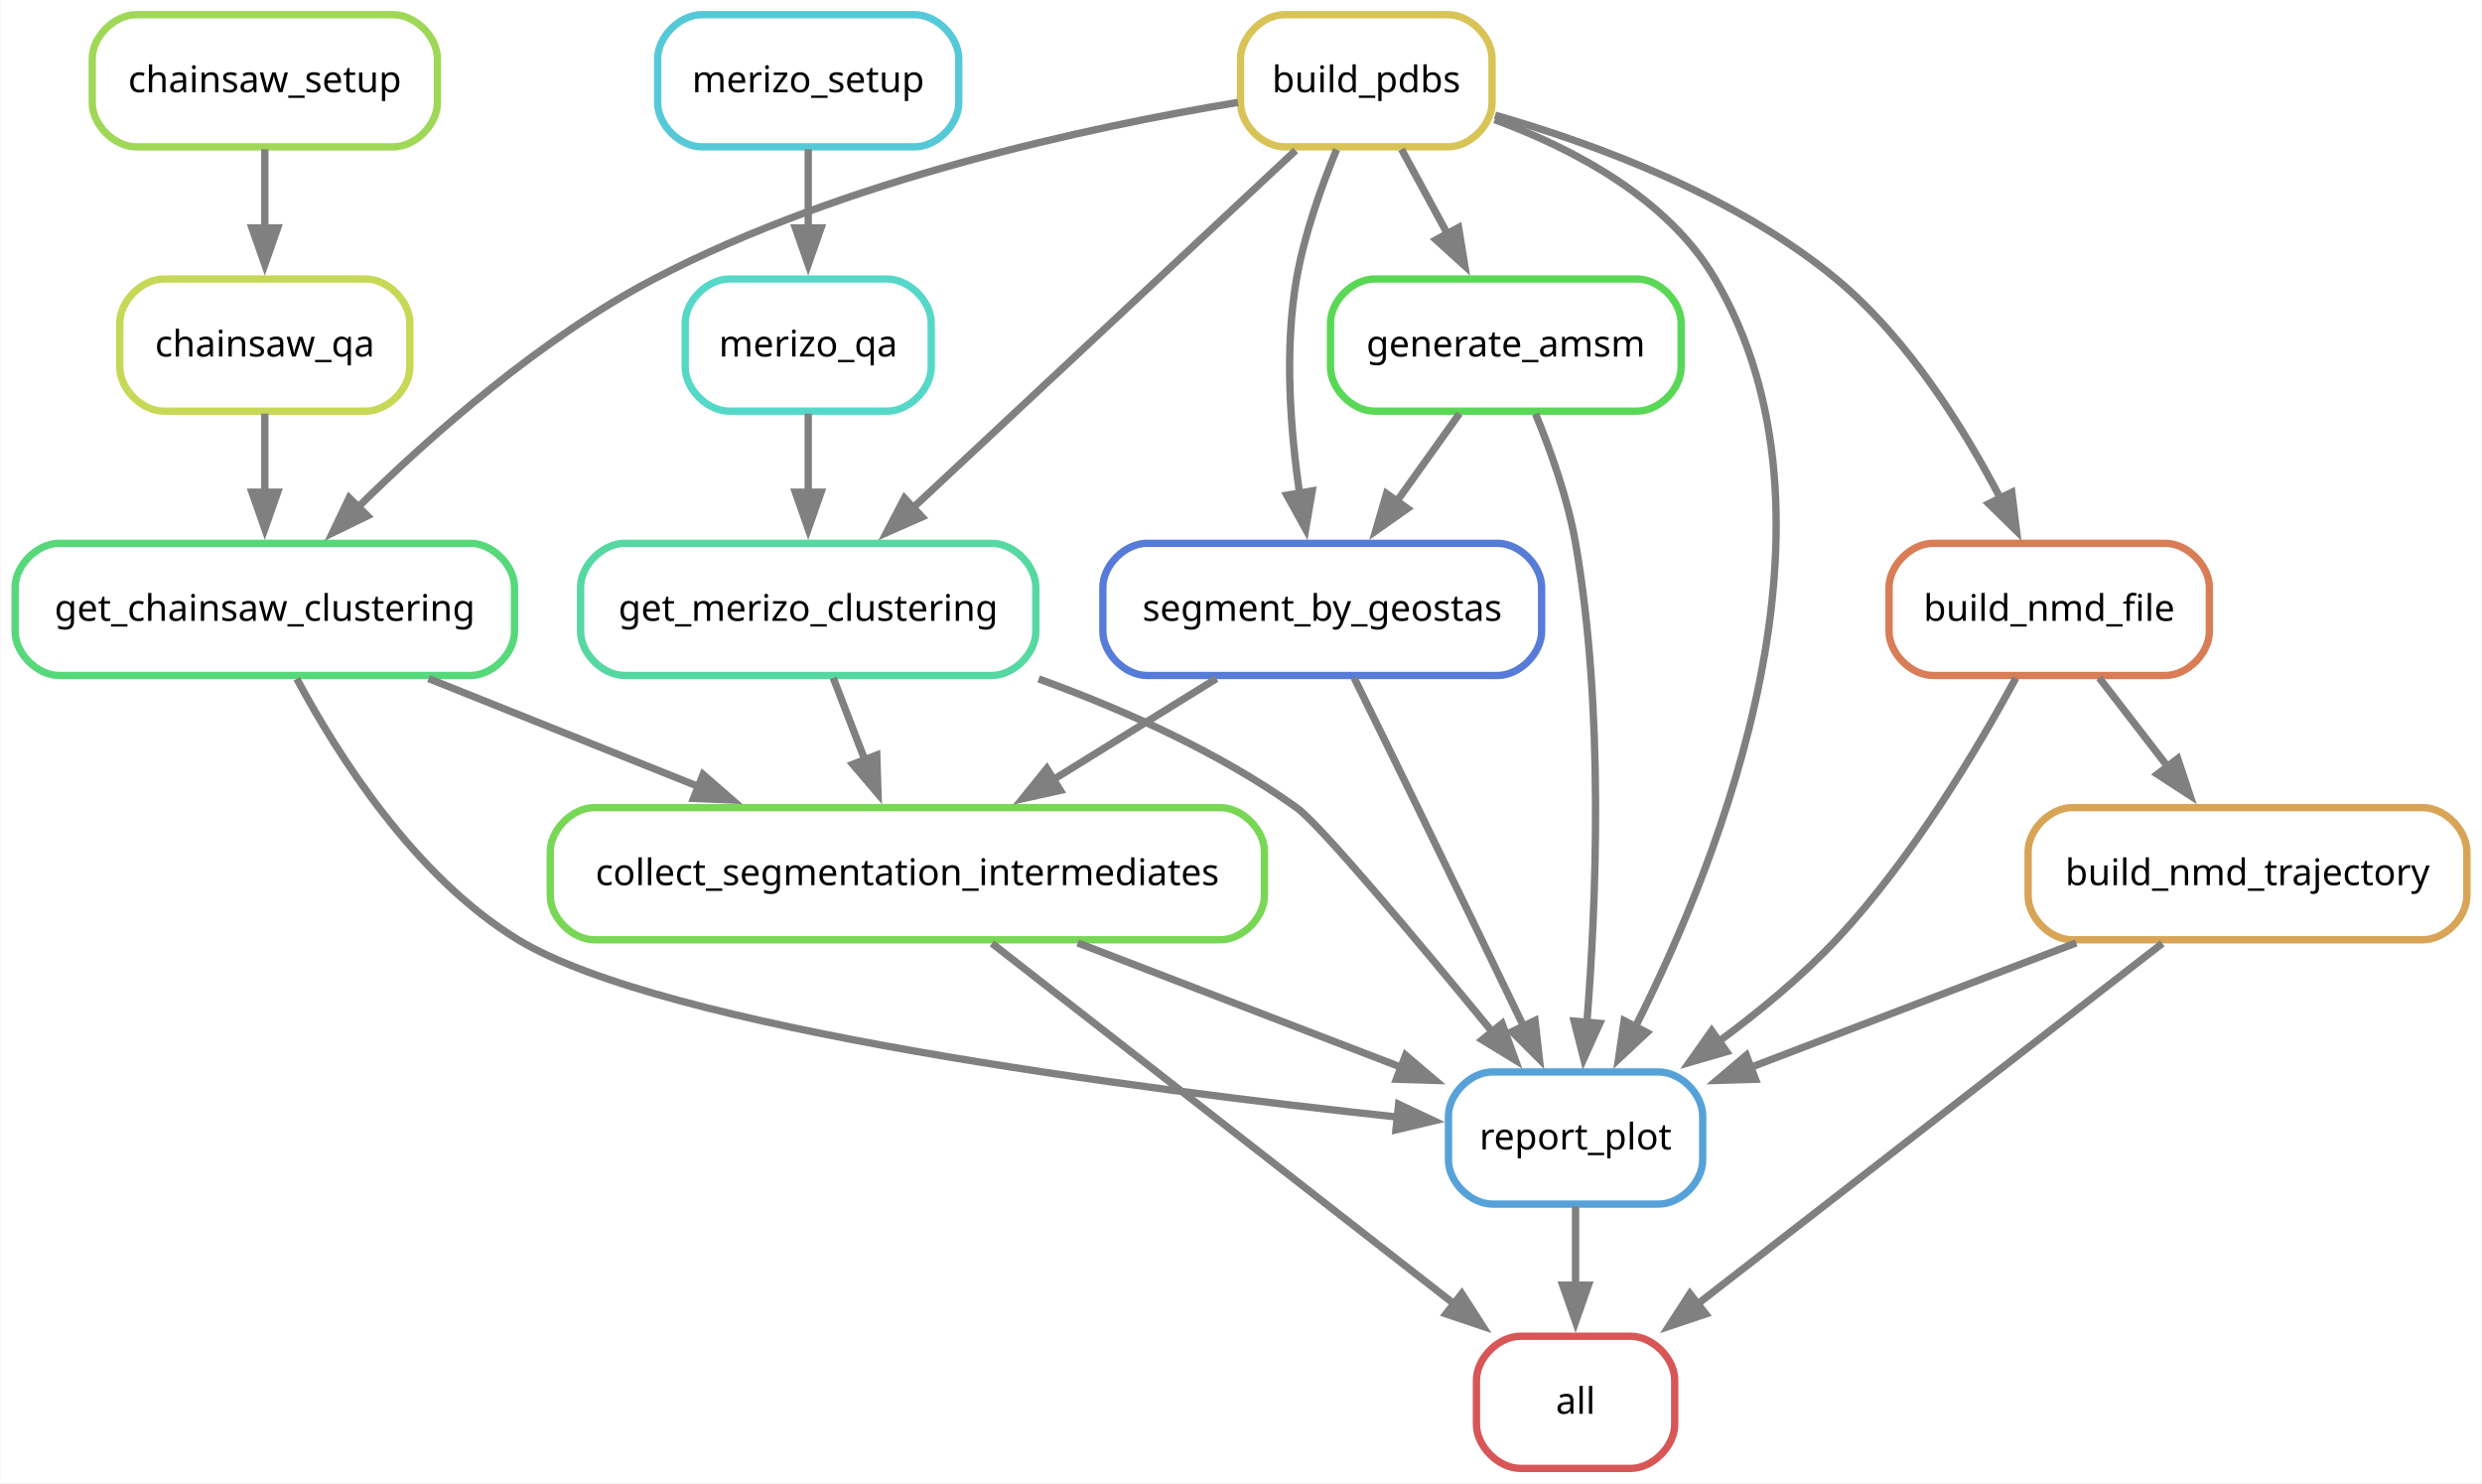
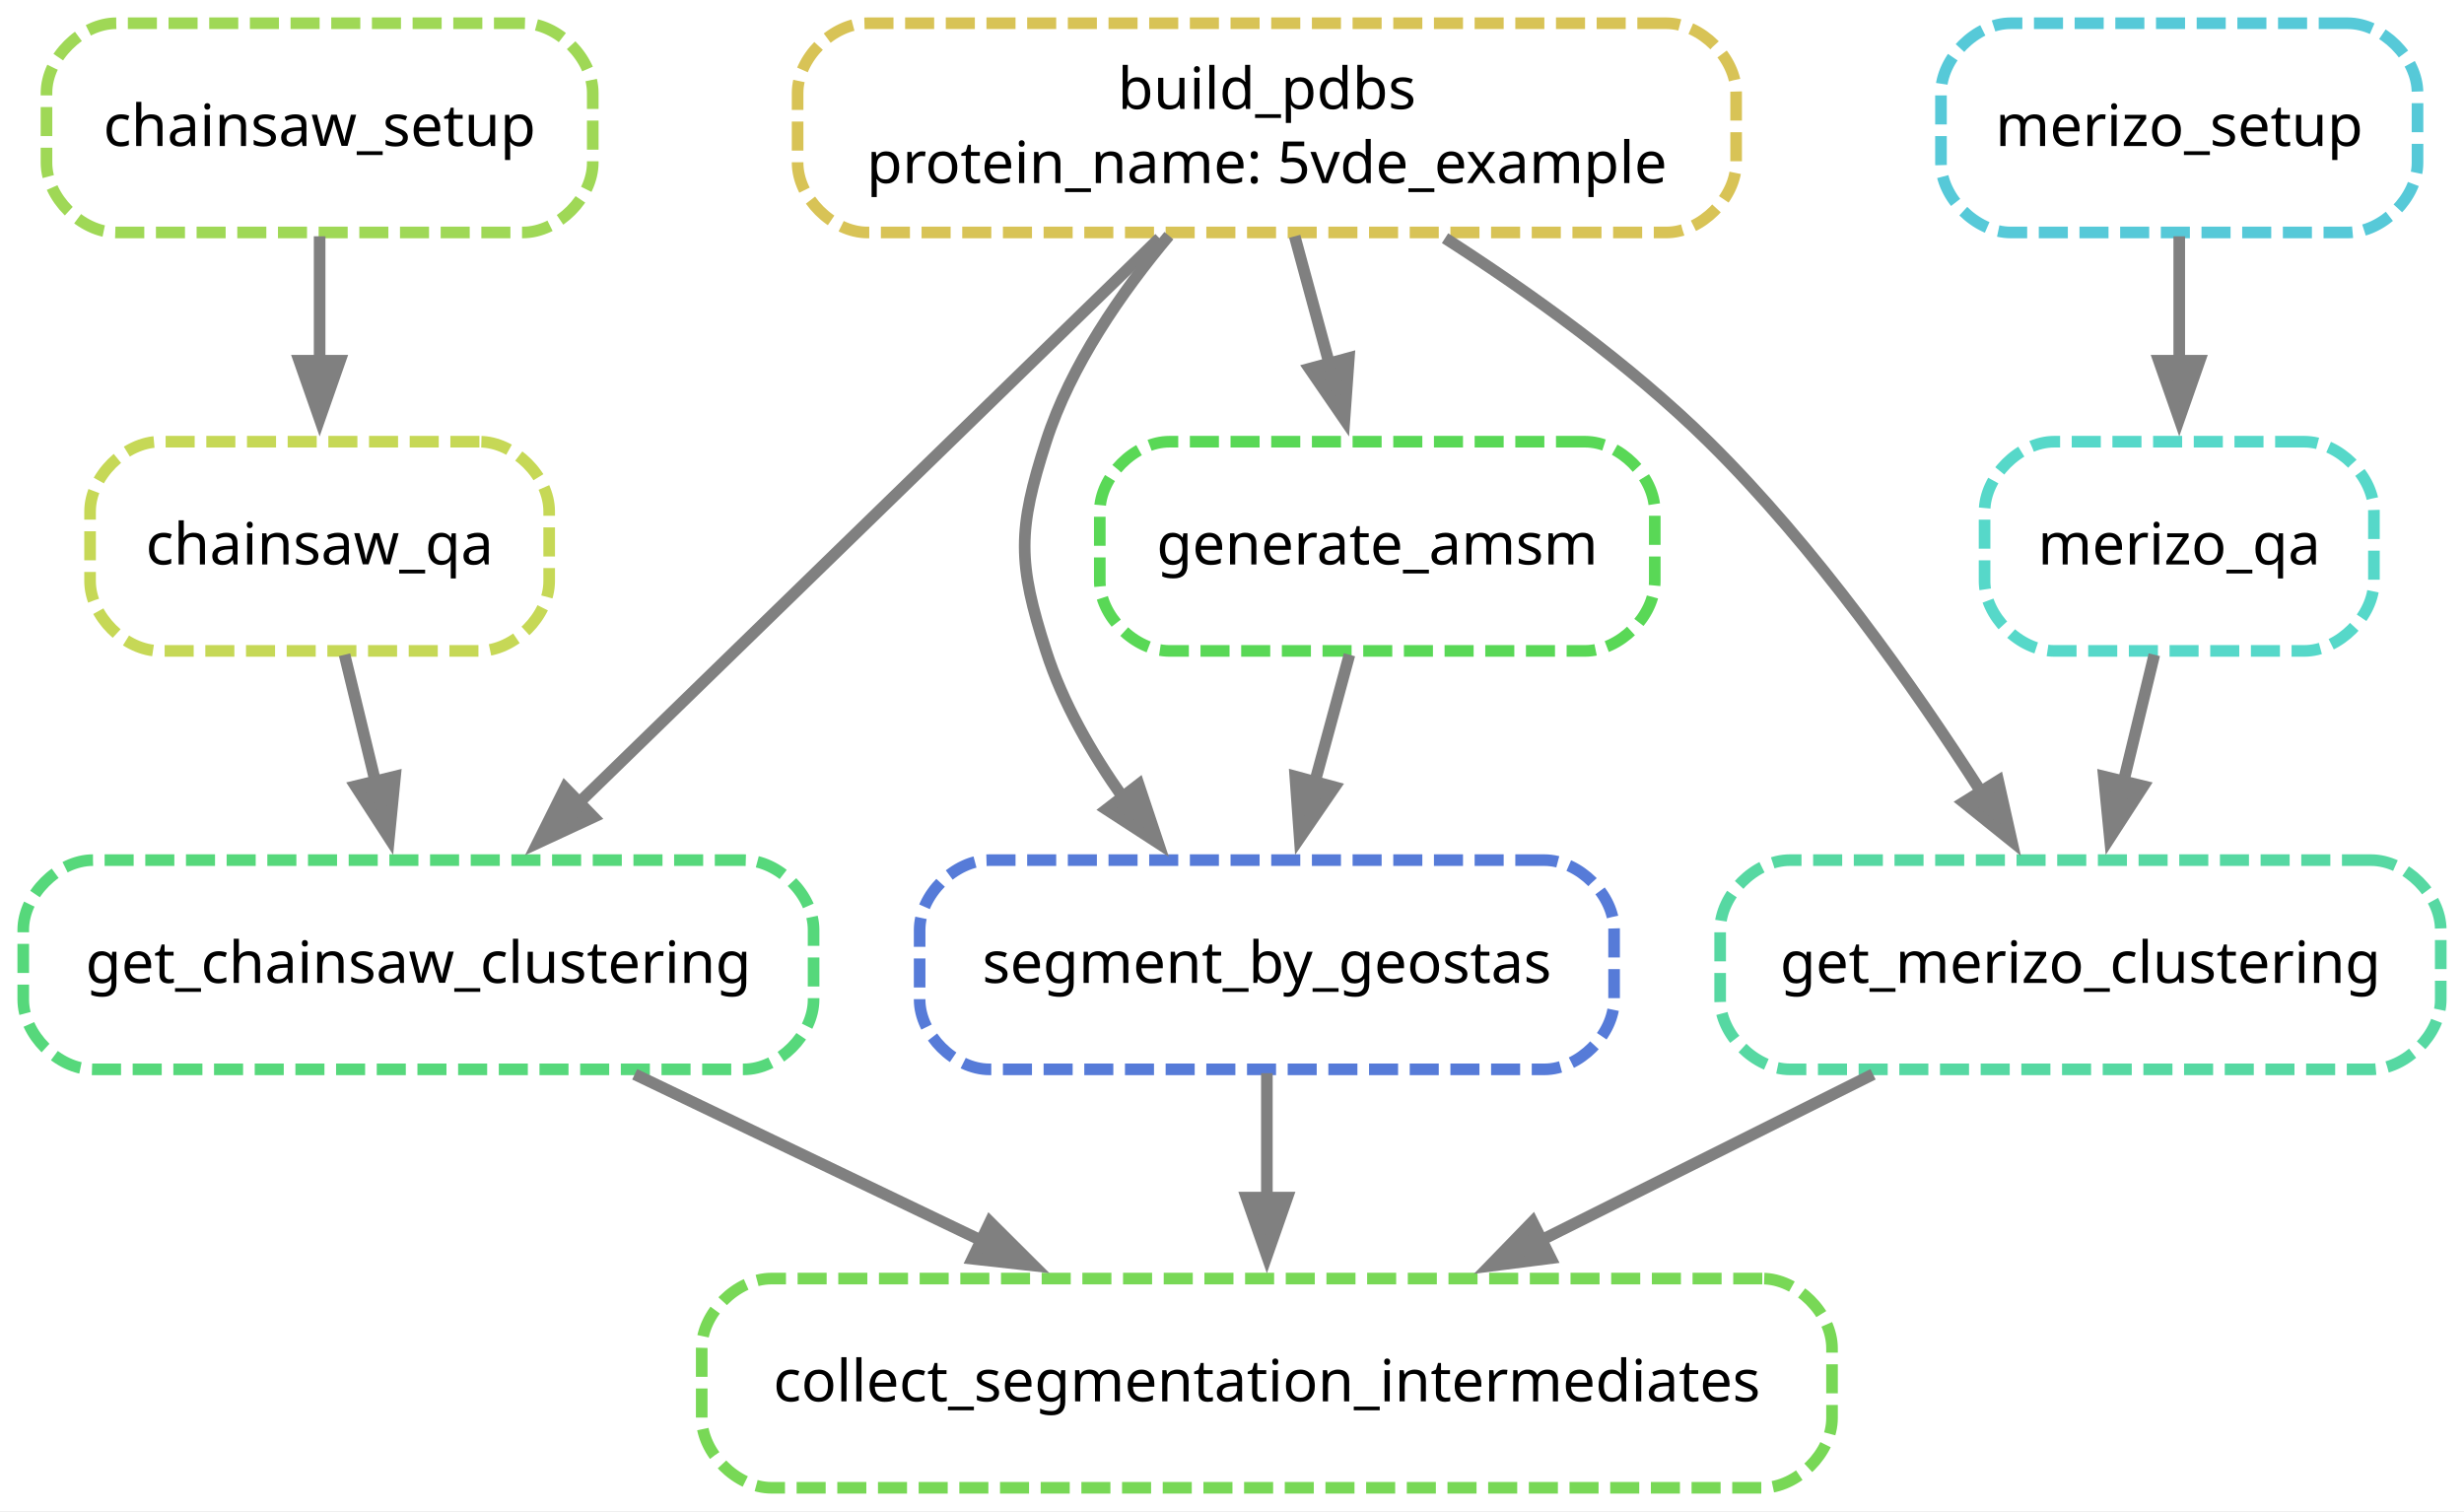
- <svg xmlns="http://www.w3.org/2000/svg" width="676pt" height="404pt" viewBox="0.00 0.00 675.75 404.00">
-   <g id="graph0" class="graph" transform="scale(1 1) rotate(0) translate(4 400)">
-     <polygon fill="white" stroke="none" points="-4,4 -4,-400 671.75,-400 671.75,4 -4,4" />
+ <svg xmlns="http://www.w3.org/2000/svg" width="424pt" height="260pt" viewBox="0.00 0.00 424.00 260.00">
+   <g id="graph0" class="graph" transform="scale(1 1) rotate(0) translate(4 256)">
+     <polygon fill="white" stroke="none" points="-4,4 -4,-256 420,-256 420,4 -4,4" />
    <g id="node1" class="node">
-       <path fill="none" stroke="#d85656" stroke-width="2" d="M440,-36C440,-36 410,-36 410,-36 404,-36 398,-30 398,-24 398,-24 398,-12 398,-12 398,-6 404,0 410,0 410,0 440,0 440,0 446,0 452,-6 452,-12 452,-12 452,-24 452,-24 452,-30 446,-36 440,-36" />
-       <text text-anchor="middle" x="425" y="-14.88" font-family="sans" font-size="10.00">all</text>
+       <path fill="none" stroke="#78d856" stroke-width="2" stroke-dasharray="5,2" d="M299.25,-36C299.25,-36 128.75,-36 128.75,-36 122.75,-36 116.75,-30 116.75,-24 116.75,-24 116.75,-12 116.75,-12 116.75,-6 122.75,0 128.75,0 128.75,0 299.25,0 299.25,0 305.25,0 311.25,-6 311.25,-12 311.25,-12 311.25,-24 311.25,-24 311.25,-30 305.25,-36 299.25,-36" />
+       <text text-anchor="middle" x="214" y="-14.88" font-family="sans" font-size="10.00">collect_segmentation_intermediates</text>
    </g>
    <g id="node2" class="node">
-       <path fill="none" stroke="#78d856" stroke-width="2" d="M328.25,-180C328.25,-180 157.75,-180 157.75,-180 151.75,-180 145.75,-174 145.75,-168 145.75,-168 145.75,-156 145.75,-156 145.75,-150 151.75,-144 157.75,-144 157.75,-144 328.25,-144 328.25,-144 334.25,-144 340.25,-150 340.25,-156 340.25,-156 340.25,-168 340.25,-168 340.25,-174 334.25,-180 328.25,-180" />
-       <text text-anchor="middle" x="243" y="-158.88" font-family="sans" font-size="10.00">collect_segmentation_intermediates</text>
+       <path fill="none" stroke="#56d87b" stroke-width="2" stroke-dasharray="5,2" d="M124,-108C124,-108 12,-108 12,-108 6,-108 0,-102 0,-96 0,-96 0,-84 0,-84 0,-78 6,-72 12,-72 12,-72 124,-72 124,-72 130,-72 136,-78 136,-84 136,-84 136,-96 136,-96 136,-102 130,-108 124,-108" />
+       <text text-anchor="middle" x="68" y="-86.88" font-family="sans" font-size="10.00">get_chainsaw_clustering</text>
+     </g>
+     <g id="edge1" class="edge">
+       <path fill="none" stroke="grey" stroke-width="2" d="M105.22,-71.15C123.34,-62.47 145.37,-51.91 164.85,-42.56" />
+       <polygon fill="grey" stroke="grey" stroke-width="2" points="166.36,-45.72 173.87,-38.24 163.33,-39.41 166.36,-45.72" />
+     </g>
+     <g id="node3" class="node">
+       <path fill="none" stroke="#d8c356" stroke-width="2" stroke-dasharray="5,2" d="M282.75,-252C282.75,-252 145.25,-252 145.25,-252 139.25,-252 133.25,-246 133.25,-240 133.25,-240 133.25,-228 133.25,-228 133.25,-222 139.25,-216 145.25,-216 145.25,-216 282.75,-216 282.75,-216 288.75,-216 294.75,-222 294.75,-228 294.75,-228 294.75,-240 294.75,-240 294.75,-246 288.75,-252 282.75,-252" />
+       <text text-anchor="middle" x="214" y="-237.25" font-family="sans" font-size="10.00">build_pdbs</text>
+       <text text-anchor="middle" x="214" y="-224.5" font-family="sans" font-size="10.00">protein_name: 5vde_example</text>
+     </g>
+     <g id="edge4" class="edge">
+       <path fill="none" stroke="grey" stroke-width="2" d="M195.51,-215.02C170.28,-190.48 124.86,-146.3 95.59,-117.84" />
+       <polygon fill="grey" stroke="grey" stroke-width="2" points="98.12,-115.41 88.51,-110.95 93.24,-120.43 98.12,-115.41" />
+     </g>
+     <g id="node6" class="node">
+       <path fill="none" stroke="#56d8a2" stroke-width="2" stroke-dasharray="5,2" d="M404,-108C404,-108 304,-108 304,-108 298,-108 292,-102 292,-96 292,-96 292,-84 292,-84 292,-78 298,-72 304,-72 304,-72 404,-72 404,-72 410,-72 416,-78 416,-84 416,-84 416,-96 416,-96 416,-102 410,-108 404,-108" />
+       <text text-anchor="middle" x="354" y="-86.88" font-family="sans" font-size="10.00">get_merizo_clustering</text>
+     </g>
+     <g id="edge7" class="edge">
+       <path fill="none" stroke="grey" stroke-width="2" d="M244.66,-215.02C259.28,-205.63 276.48,-193.32 290,-180 308.32,-161.94 325.14,-138.14 336.93,-119.7" />
+       <polygon fill="grey" stroke="grey" stroke-width="2" points="339.84,-121.64 342.16,-111.3 333.9,-117.94 339.84,-121.64" />
+     </g>
+     <g id="node9" class="node">
+       <path fill="none" stroke="#567bd8" stroke-width="2" stroke-dasharray="5,2" d="M261.75,-108C261.75,-108 166.25,-108 166.25,-108 160.25,-108 154.25,-102 154.25,-96 154.25,-96 154.25,-84 154.25,-84 154.25,-78 160.25,-72 166.25,-72 166.25,-72 261.75,-72 261.75,-72 267.75,-72 273.75,-78 273.75,-84 273.75,-84 273.75,-96 273.75,-96 273.75,-102 267.75,-108 261.75,-108" />
+       <text text-anchor="middle" x="214" y="-86.88" font-family="sans" font-size="10.00">segment_by_geostas</text>
+     </g>
+     <g id="edge10" class="edge">
+       <path fill="none" stroke="grey" stroke-width="2" d="M197.14,-215.45C189.06,-205.8 180.23,-193.15 176,-180 171.1,-164.77 171.1,-159.23 176,-144 178.87,-135.06 183.87,-126.35 189.32,-118.66" />
+       <polygon fill="grey" stroke="grey" stroke-width="2" points="191.94,-121 195.29,-110.95 186.4,-116.72 191.94,-121" />
+     </g>
+     <g id="node10" class="node">
+       <path fill="none" stroke="#59d856" stroke-width="2" stroke-dasharray="5,2" d="M268.75,-180C268.75,-180 197.25,-180 197.25,-180 191.25,-180 185.25,-174 185.25,-168 185.25,-168 185.25,-156 185.25,-156 185.25,-150 191.25,-144 197.25,-144 197.25,-144 268.75,-144 268.75,-144 274.75,-144 280.75,-150 280.75,-156 280.75,-156 280.75,-168 280.75,-168 280.75,-174 274.75,-180 268.75,-180" />
+       <text text-anchor="middle" x="233" y="-158.88" font-family="sans" font-size="10.00">generate_amsm</text>
+     </g>
+     <g id="edge12" class="edge">
+       <path fill="none" stroke="grey" stroke-width="2" d="M218.79,-215.34C220.6,-208.67 222.72,-200.89 224.75,-193.39" />
+       <polygon fill="grey" stroke="grey" stroke-width="2" points="228.11,-194.39 227.35,-183.82 221.35,-192.56 228.11,-194.39" />
+     </g>
+     <g id="node4" class="node">
+       <path fill="none" stroke="#c6d856" stroke-width="2" stroke-dasharray="5,2" d="M78.5,-180C78.5,-180 23.5,-180 23.5,-180 17.5,-180 11.5,-174 11.5,-168 11.5,-168 11.5,-156 11.5,-156 11.5,-150 17.5,-144 23.5,-144 23.5,-144 78.5,-144 78.5,-144 84.5,-144 90.5,-150 90.5,-156 90.5,-156 90.5,-168 90.5,-168 90.5,-174 84.5,-180 78.5,-180" />
+       <text text-anchor="middle" x="51" y="-158.88" font-family="sans" font-size="10.00">chainsaw_qa</text>
+     </g>
+     <g id="edge5" class="edge">
+       <path fill="none" stroke="grey" stroke-width="2" d="M55.29,-143.34C56.91,-136.67 58.8,-128.89 60.62,-121.39" />
+       <polygon fill="grey" stroke="grey" stroke-width="2" points="63.98,-122.39 62.94,-111.84 57.18,-120.73 63.98,-122.39" />
+     </g>
+     <g id="node5" class="node">
+       <path fill="none" stroke="#9fd856" stroke-width="2" stroke-dasharray="5,2" d="M86,-252C86,-252 16,-252 16,-252 10,-252 4,-246 4,-240 4,-240 4,-228 4,-228 4,-222 10,-216 16,-216 16,-216 86,-216 86,-216 92,-216 98,-222 98,-228 98,-228 98,-240 98,-240 98,-246 92,-252 86,-252" />
+       <text text-anchor="middle" x="51" y="-230.88" font-family="sans" font-size="10.00">chainsaw_setup</text>
+     </g>
+     <g id="edge6" class="edge">
+       <path fill="none" stroke="grey" stroke-width="2" d="M51,-215.34C51,-208.75 51,-201.08 51,-193.67" />
+       <polygon fill="grey" stroke="grey" stroke-width="2" points="54.5,-193.93 51,-183.93 47.5,-193.93 54.5,-193.93" />
    </g>
    <g id="edge2" class="edge">
-       <path fill="none" stroke="grey" stroke-width="2" d="M266.05,-143.02C297.91,-118.16 355.6,-73.15 392.02,-44.73" />
-       <polygon fill="grey" stroke="grey" stroke-width="2" points="394.02,-47.61 399.75,-38.7 389.71,-42.09 394.02,-47.61" />
+       <path fill="none" stroke="grey" stroke-width="2" d="M318.31,-71.15C300.95,-62.47 279.85,-51.92 261.18,-42.59" />
+       <polygon fill="grey" stroke="grey" stroke-width="2" points="262.84,-39.51 252.33,-38.17 259.71,-45.77 262.84,-39.51" />
    </g>
-     <g id="node14" class="node">
-       <path fill="none" stroke="#56a2d8" stroke-width="2" d="M447.62,-108C447.62,-108 402.38,-108 402.38,-108 396.38,-108 390.38,-102 390.38,-96 390.38,-96 390.38,-84 390.38,-84 390.38,-78 396.38,-72 402.38,-72 402.38,-72 447.62,-72 447.62,-72 453.62,-72 459.62,-78 459.62,-84 459.62,-84 459.62,-96 459.62,-96 459.62,-102 453.62,-108 447.62,-108" />
-       <text text-anchor="middle" x="425" y="-86.88" font-family="sans" font-size="10.00">report_plot</text>
-     </g>
-     <g id="edge24" class="edge">
-       <path fill="none" stroke="grey" stroke-width="2" d="M289.4,-143.15C316.43,-132.76 350.44,-119.68 377.64,-109.22" />
-       <polygon fill="grey" stroke="grey" stroke-width="2" points="378.7,-112.56 386.78,-105.7 376.19,-106.02 378.7,-112.56" />
-     </g>
-     <g id="node3" class="node">
-       <path fill="none" stroke="#56d87b" stroke-width="2" d="M124,-252C124,-252 12,-252 12,-252 6,-252 0,-246 0,-240 0,-240 0,-228 0,-228 0,-222 6,-216 12,-216 12,-216 124,-216 124,-216 130,-216 136,-222 136,-228 136,-228 136,-240 136,-240 136,-246 130,-252 124,-252" />
-       <text text-anchor="middle" x="68" y="-230.88" font-family="sans" font-size="10.00">get_chainsaw_clustering</text>
-     </g>
-     <g id="edge6" class="edge">
-       <path fill="none" stroke="grey" stroke-width="2" d="M112.61,-215.15C135.05,-206.18 162.49,-195.21 186.39,-185.64" />
-       <polygon fill="grey" stroke="grey" stroke-width="2" points="187.37,-189.02 195.35,-182.06 184.77,-182.52 187.37,-189.02" />
-     </g>
-     <g id="edge25" class="edge">
-       <path fill="none" stroke="grey" stroke-width="2" d="M76.71,-215.1C87.74,-194.46 108.77,-161.18 137,-144 176.56,-119.93 305.64,-103.28 376.82,-95.68" />
-       <polygon fill="grey" stroke="grey" stroke-width="2" points="376.8,-99.2 386.39,-94.68 376.08,-92.23 376.8,-99.2" />
-     </g>
-     <g id="node4" class="node">
-       <path fill="none" stroke="#d8c356" stroke-width="2" d="M390.25,-396C390.25,-396 345.75,-396 345.75,-396 339.75,-396 333.75,-390 333.75,-384 333.75,-384 333.75,-372 333.75,-372 333.75,-366 339.75,-360 345.75,-360 345.75,-360 390.25,-360 390.25,-360 396.25,-360 402.25,-366 402.25,-372 402.25,-372 402.25,-384 402.25,-384 402.25,-390 396.25,-396 390.25,-396" />
-       <text text-anchor="middle" x="368" y="-374.88" font-family="sans" font-size="10.00">build_pdbs</text>
+     <g id="node7" class="node">
+       <path fill="none" stroke="#56d8c9" stroke-width="2" stroke-dasharray="5,2" d="M392.5,-180C392.5,-180 349.5,-180 349.5,-180 343.5,-180 337.5,-174 337.5,-168 337.5,-168 337.5,-156 337.5,-156 337.5,-150 343.5,-144 349.5,-144 349.5,-144 392.5,-144 392.5,-144 398.5,-144 404.5,-150 404.5,-156 404.5,-156 404.5,-168 404.5,-168 404.5,-174 398.5,-180 392.5,-180" />
+       <text text-anchor="middle" x="371" y="-158.88" font-family="sans" font-size="10.00">merizo_qa</text>
    </g>
    <g id="edge8" class="edge">
-       <path fill="none" stroke="grey" stroke-width="2" d="M333.05,-372.11C292.87,-365.45 225.8,-351.14 174,-324 143.27,-307.9 113.49,-281.65 93.36,-261.82" />
-       <polygon fill="grey" stroke="grey" stroke-width="2" points="95.95,-259.47 86.42,-254.83 90.98,-264.39 95.95,-259.47" />
+       <path fill="none" stroke="grey" stroke-width="2" d="M366.71,-143.34C365.09,-136.67 363.2,-128.89 361.38,-121.39" />
+       <polygon fill="grey" stroke="grey" stroke-width="2" points="364.82,-120.73 359.06,-111.84 358.02,-122.39 364.82,-120.73" />
    </g>
-     <g id="node7" class="node">
-       <path fill="none" stroke="#56d8a2" stroke-width="2" d="M266,-252C266,-252 166,-252 166,-252 160,-252 154,-246 154,-240 154,-240 154,-228 154,-228 154,-222 160,-216 166,-216 166,-216 266,-216 266,-216 272,-216 278,-222 278,-228 278,-228 278,-240 278,-240 278,-246 272,-252 266,-252" />
-       <text text-anchor="middle" x="216" y="-230.88" font-family="sans" font-size="10.00">get_merizo_clustering</text>
-     </g>
-     <g id="edge10" class="edge">
-       <path fill="none" stroke="grey" stroke-width="2" d="M348.75,-359.02C322.37,-334.37 274.79,-289.92 244.33,-261.47" />
-       <polygon fill="grey" stroke="grey" stroke-width="2" points="247,-259.17 237.31,-254.9 242.22,-264.29 247,-259.17" />
-     </g>
-     <g id="node10" class="node">
-       <path fill="none" stroke="#567bd8" stroke-width="2" d="M403.75,-252C403.75,-252 308.25,-252 308.25,-252 302.25,-252 296.25,-246 296.25,-240 296.25,-240 296.25,-228 296.25,-228 296.25,-222 302.25,-216 308.25,-216 308.25,-216 403.75,-216 403.75,-216 409.75,-216 415.75,-222 415.75,-228 415.75,-228 415.75,-240 415.75,-240 415.75,-246 409.75,-252 403.75,-252" />
-       <text text-anchor="middle" x="356" y="-230.88" font-family="sans" font-size="10.00">segment_by_geostas</text>
-     </g>
-     <g id="edge14" class="edge">
-       <path fill="none" stroke="grey" stroke-width="2" d="M359.91,-359.27C355.74,-349.16 351.11,-336.13 349,-324 345.65,-304.72 347.31,-282.81 349.85,-265.56" />
-       <polygon fill="grey" stroke="grey" stroke-width="2" points="353.27,-266.28 351.49,-255.84 346.37,-265.11 353.27,-266.28" />
-     </g>
-     <g id="node11" class="node">
-       <path fill="none" stroke="#59d856" stroke-width="2" d="M441.75,-324C441.75,-324 370.25,-324 370.25,-324 364.25,-324 358.25,-318 358.25,-312 358.25,-312 358.25,-300 358.25,-300 358.25,-294 364.25,-288 370.25,-288 370.25,-288 441.75,-288 441.75,-288 447.75,-288 453.75,-294 453.75,-300 453.75,-300 453.75,-312 453.75,-312 453.75,-318 447.75,-324 441.75,-324" />
-       <text text-anchor="middle" x="406" y="-302.88" font-family="sans" font-size="10.00">generate_amsm</text>
-     </g>
-     <g id="edge15" class="edge">
-       <path fill="none" stroke="grey" stroke-width="2" d="M377.59,-359.34C381.39,-352.34 385.85,-344.12 390.11,-336.28" />
-       <polygon fill="grey" stroke="grey" stroke-width="2" points="393.14,-338.02 394.84,-327.56 386.99,-334.68 393.14,-338.02" />
-     </g>
-     <g id="node13" class="node">
-       <path fill="none" stroke="#d87d56" stroke-width="2" d="M585.62,-252C585.62,-252 522.38,-252 522.38,-252 516.38,-252 510.38,-246 510.38,-240 510.38,-240 510.38,-228 510.38,-228 510.38,-222 516.38,-216 522.38,-216 522.38,-216 585.62,-216 585.62,-216 591.62,-216 597.62,-222 597.62,-228 597.62,-228 597.62,-240 597.62,-240 597.62,-246 591.62,-252 585.62,-252" />
-       <text text-anchor="middle" x="554" y="-230.88" font-family="sans" font-size="10.00">build_nmd_file</text>
-     </g>
-     <g id="edge17" class="edge">
-       <path fill="none" stroke="grey" stroke-width="2" d="M403.06,-368.64C430.63,-360.71 468.8,-346.58 496,-324 515.53,-307.78 530.83,-283.28 540.8,-264.08" />
-       <polygon fill="grey" stroke="grey" stroke-width="2" points="543.81,-265.89 545.1,-255.37 537.53,-262.79 543.81,-265.89" />
-     </g>
-     <g id="edge23" class="edge">
-       <path fill="none" stroke="grey" stroke-width="2" d="M402.95,-367.41C424.38,-359.52 450.09,-345.99 463,-324 501.29,-258.79 464.65,-166.54 441.19,-120.11" />
-       <polygon fill="grey" stroke="grey" stroke-width="2" points="444.42,-118.73 436.69,-111.49 438.22,-121.97 444.42,-118.73" />
-     </g>
-     <g id="node5" class="node">
-       <path fill="none" stroke="#c6d856" stroke-width="2" d="M95.5,-324C95.5,-324 40.5,-324 40.5,-324 34.5,-324 28.5,-318 28.5,-312 28.5,-312 28.5,-300 28.5,-300 28.5,-294 34.5,-288 40.5,-288 40.5,-288 95.5,-288 95.5,-288 101.5,-288 107.5,-294 107.5,-300 107.5,-300 107.5,-312 107.5,-312 107.5,-318 101.5,-324 95.5,-324" />
-       <text text-anchor="middle" x="68" y="-302.88" font-family="sans" font-size="10.00">chainsaw_qa</text>
-     </g>
-     <g id="edge7" class="edge">
-       <path fill="none" stroke="grey" stroke-width="2" d="M68,-287.34C68,-280.75 68,-273.08 68,-265.67" />
-       <polygon fill="grey" stroke="grey" stroke-width="2" points="71.5,-265.93 68,-255.93 64.5,-265.93 71.5,-265.93" />
-     </g>
-     <g id="node6" class="node">
-       <path fill="none" stroke="#9fd856" stroke-width="2" d="M103,-396C103,-396 33,-396 33,-396 27,-396 21,-390 21,-384 21,-384 21,-372 21,-372 21,-366 27,-360 33,-360 33,-360 103,-360 103,-360 109,-360 115,-366 115,-372 115,-372 115,-384 115,-384 115,-390 109,-396 103,-396" />
-       <text text-anchor="middle" x="68" y="-374.88" font-family="sans" font-size="10.00">chainsaw_setup</text>
+     <g id="node8" class="node">
+       <path fill="none" stroke="#56c9d8" stroke-width="2" stroke-dasharray="5,2" d="M400,-252C400,-252 342,-252 342,-252 336,-252 330,-246 330,-240 330,-240 330,-228 330,-228 330,-222 336,-216 342,-216 342,-216 400,-216 400,-216 406,-216 412,-222 412,-228 412,-228 412,-240 412,-240 412,-246 406,-252 400,-252" />
+       <text text-anchor="middle" x="371" y="-230.88" font-family="sans" font-size="10.00">merizo_setup</text>
    </g>
    <g id="edge9" class="edge">
-       <path fill="none" stroke="grey" stroke-width="2" d="M68,-359.34C68,-352.75 68,-345.08 68,-337.67" />
-       <polygon fill="grey" stroke="grey" stroke-width="2" points="71.5,-337.93 68,-327.93 64.5,-337.93 71.5,-337.93" />
+       <path fill="none" stroke="grey" stroke-width="2" d="M371,-215.34C371,-208.75 371,-201.08 371,-193.67" />
+       <polygon fill="grey" stroke="grey" stroke-width="2" points="374.5,-193.93 371,-183.93 367.5,-193.93 374.5,-193.93" />
    </g>
-     <g id="edge5" class="edge">
-       <path fill="none" stroke="grey" stroke-width="2" d="M222.81,-215.34C225.45,-208.51 228.54,-200.5 231.49,-192.83" />
-       <polygon fill="grey" stroke="grey" stroke-width="2" points="234.67,-194.32 235.01,-183.73 228.14,-191.8 234.67,-194.32" />
-     </g>
-     <g id="edge21" class="edge">
-       <path fill="none" stroke="grey" stroke-width="2" d="M278.76,-215.06C302.09,-206.62 327.99,-195.05 349,-180 355.47,-175.37 382.47,-143.09 402.46,-118.73" />
-       <polygon fill="grey" stroke="grey" stroke-width="2" points="404.98,-121.17 408.6,-111.22 399.56,-116.74 404.98,-121.17" />
-     </g>
-     <g id="node8" class="node">
-       <path fill="none" stroke="#56d8c9" stroke-width="2" d="M237.5,-324C237.5,-324 194.5,-324 194.5,-324 188.5,-324 182.5,-318 182.5,-312 182.5,-312 182.5,-300 182.5,-300 182.5,-294 188.5,-288 194.5,-288 194.5,-288 237.5,-288 237.5,-288 243.5,-288 249.5,-294 249.5,-300 249.5,-300 249.5,-312 249.5,-312 249.5,-318 243.5,-324 237.5,-324" />
-       <text text-anchor="middle" x="216" y="-302.88" font-family="sans" font-size="10.00">merizo_qa</text>
+     <g id="edge3" class="edge">
+       <path fill="none" stroke="grey" stroke-width="2" d="M214,-71.34C214,-64.75 214,-57.08 214,-49.67" />
+       <polygon fill="grey" stroke="grey" stroke-width="2" points="217.5,-49.93 214,-39.93 210.5,-49.93 217.5,-49.93" />
    </g>
    <g id="edge11" class="edge">
-       <path fill="none" stroke="grey" stroke-width="2" d="M216,-287.34C216,-280.75 216,-273.08 216,-265.67" />
-       <polygon fill="grey" stroke="grey" stroke-width="2" points="219.5,-265.93 216,-255.93 212.5,-265.93 219.5,-265.93" />
-     </g>
-     <g id="node9" class="node">
-       <path fill="none" stroke="#56c9d8" stroke-width="2" d="M245,-396C245,-396 187,-396 187,-396 181,-396 175,-390 175,-384 175,-384 175,-372 175,-372 175,-366 181,-360 187,-360 187,-360 245,-360 245,-360 251,-360 257,-366 257,-372 257,-372 257,-384 257,-384 257,-390 251,-396 245,-396" />
-       <text text-anchor="middle" x="216" y="-374.88" font-family="sans" font-size="10.00">merizo_setup</text>
-     </g>
-     <g id="edge12" class="edge">
-       <path fill="none" stroke="grey" stroke-width="2" d="M216,-359.34C216,-352.75 216,-345.08 216,-337.67" />
-       <polygon fill="grey" stroke="grey" stroke-width="2" points="219.5,-337.93 216,-327.93 212.5,-337.93 219.5,-337.93" />
-     </g>
-     <g id="edge4" class="edge">
-       <path fill="none" stroke="grey" stroke-width="2" d="M327.19,-215.15C313.65,-206.76 297.28,-196.62 282.59,-187.52" />
-       <polygon fill="grey" stroke="grey" stroke-width="2" points="284.67,-184.7 274.33,-182.41 280.99,-190.65 284.67,-184.7" />
-     </g>
-     <g id="edge18" class="edge">
-       <path fill="none" stroke="grey" stroke-width="2" d="M364.69,-215.35C369.76,-205.05 376.26,-191.8 382,-180 391.67,-160.14 402.49,-137.74 410.86,-120.38" />
-       <polygon fill="grey" stroke="grey" stroke-width="2" points="413.96,-122 415.15,-111.47 407.66,-118.96 413.96,-122" />
-     </g>
-     <g id="edge13" class="edge">
-       <path fill="none" stroke="grey" stroke-width="2" d="M393.38,-287.34C388.21,-280.1 382.09,-271.53 376.32,-263.45" />
-       <polygon fill="grey" stroke="grey" stroke-width="2" points="379.21,-261.47 370.55,-255.37 373.51,-265.54 379.21,-261.47" />
-     </g>
-     <g id="edge22" class="edge">
-       <path fill="none" stroke="grey" stroke-width="2" d="M414.09,-287.27C418.26,-277.16 422.89,-264.13 425,-252 432.83,-206.94 430.65,-153.71 428.06,-121.16" />
-       <polygon fill="grey" stroke="grey" stroke-width="2" points="431.58,-121.23 427.22,-111.58 424.61,-121.84 431.58,-121.23" />
-     </g>
-     <g id="node12" class="node">
-       <path fill="none" stroke="#d8a456" stroke-width="2" d="M655.75,-180C655.75,-180 560.25,-180 560.25,-180 554.25,-180 548.25,-174 548.25,-168 548.25,-168 548.25,-156 548.25,-156 548.25,-150 554.25,-144 560.25,-144 560.25,-144 655.75,-144 655.75,-144 661.75,-144 667.75,-150 667.75,-156 667.75,-156 667.75,-168 667.75,-168 667.75,-174 661.75,-180 655.75,-180" />
-       <text text-anchor="middle" x="608" y="-158.88" font-family="sans" font-size="10.00">build_nmd_trajectory</text>
-     </g>
-     <g id="edge1" class="edge">
-       <path fill="none" stroke="grey" stroke-width="2" d="M584.82,-143.02C552.78,-118.16 494.78,-73.15 458.16,-44.73" />
-       <polygon fill="grey" stroke="grey" stroke-width="2" points="460.43,-42.06 450.38,-38.69 456.14,-47.59 460.43,-42.06" />
-     </g>
-     <g id="edge19" class="edge">
-       <path fill="none" stroke="grey" stroke-width="2" d="M561.35,-143.15C534.17,-132.76 499.97,-119.68 472.62,-109.22" />
-       <polygon fill="grey" stroke="grey" stroke-width="2" points="474.01,-106 463.42,-105.69 471.51,-112.54 474.01,-106" />
-     </g>
-     <g id="edge16" class="edge">
-       <path fill="none" stroke="grey" stroke-width="2" d="M567.63,-215.34C573.27,-208.01 579.97,-199.34 586.26,-191.18" />
-       <polygon fill="grey" stroke="grey" stroke-width="2" points="589,-193.35 592.34,-183.3 583.46,-189.08 589,-193.35" />
-     </g>
-     <g id="edge20" class="edge">
-       <path fill="none" stroke="grey" stroke-width="2" d="M544.93,-215.32C534.68,-196.38 516.7,-166.06 496,-144 486.51,-133.88 474.89,-124.32 463.83,-116.17" />
-       <polygon fill="grey" stroke="grey" stroke-width="2" points="466.13,-113.51 455.95,-110.57 462.07,-119.22 466.13,-113.51" />
-     </g>
-     <g id="edge3" class="edge">
-       <path fill="none" stroke="grey" stroke-width="2" d="M425,-71.34C425,-64.75 425,-57.08 425,-49.67" />
-       <polygon fill="grey" stroke="grey" stroke-width="2" points="428.5,-49.93 425,-39.93 421.5,-49.93 428.5,-49.93" />
+       <path fill="none" stroke="grey" stroke-width="2" d="M228.21,-143.34C226.4,-136.67 224.28,-128.89 222.25,-121.39" />
+       <polygon fill="grey" stroke="grey" stroke-width="2" points="225.65,-120.56 219.65,-111.82 218.89,-122.39 225.65,-120.56" />
    </g>
  </g>
</svg>
